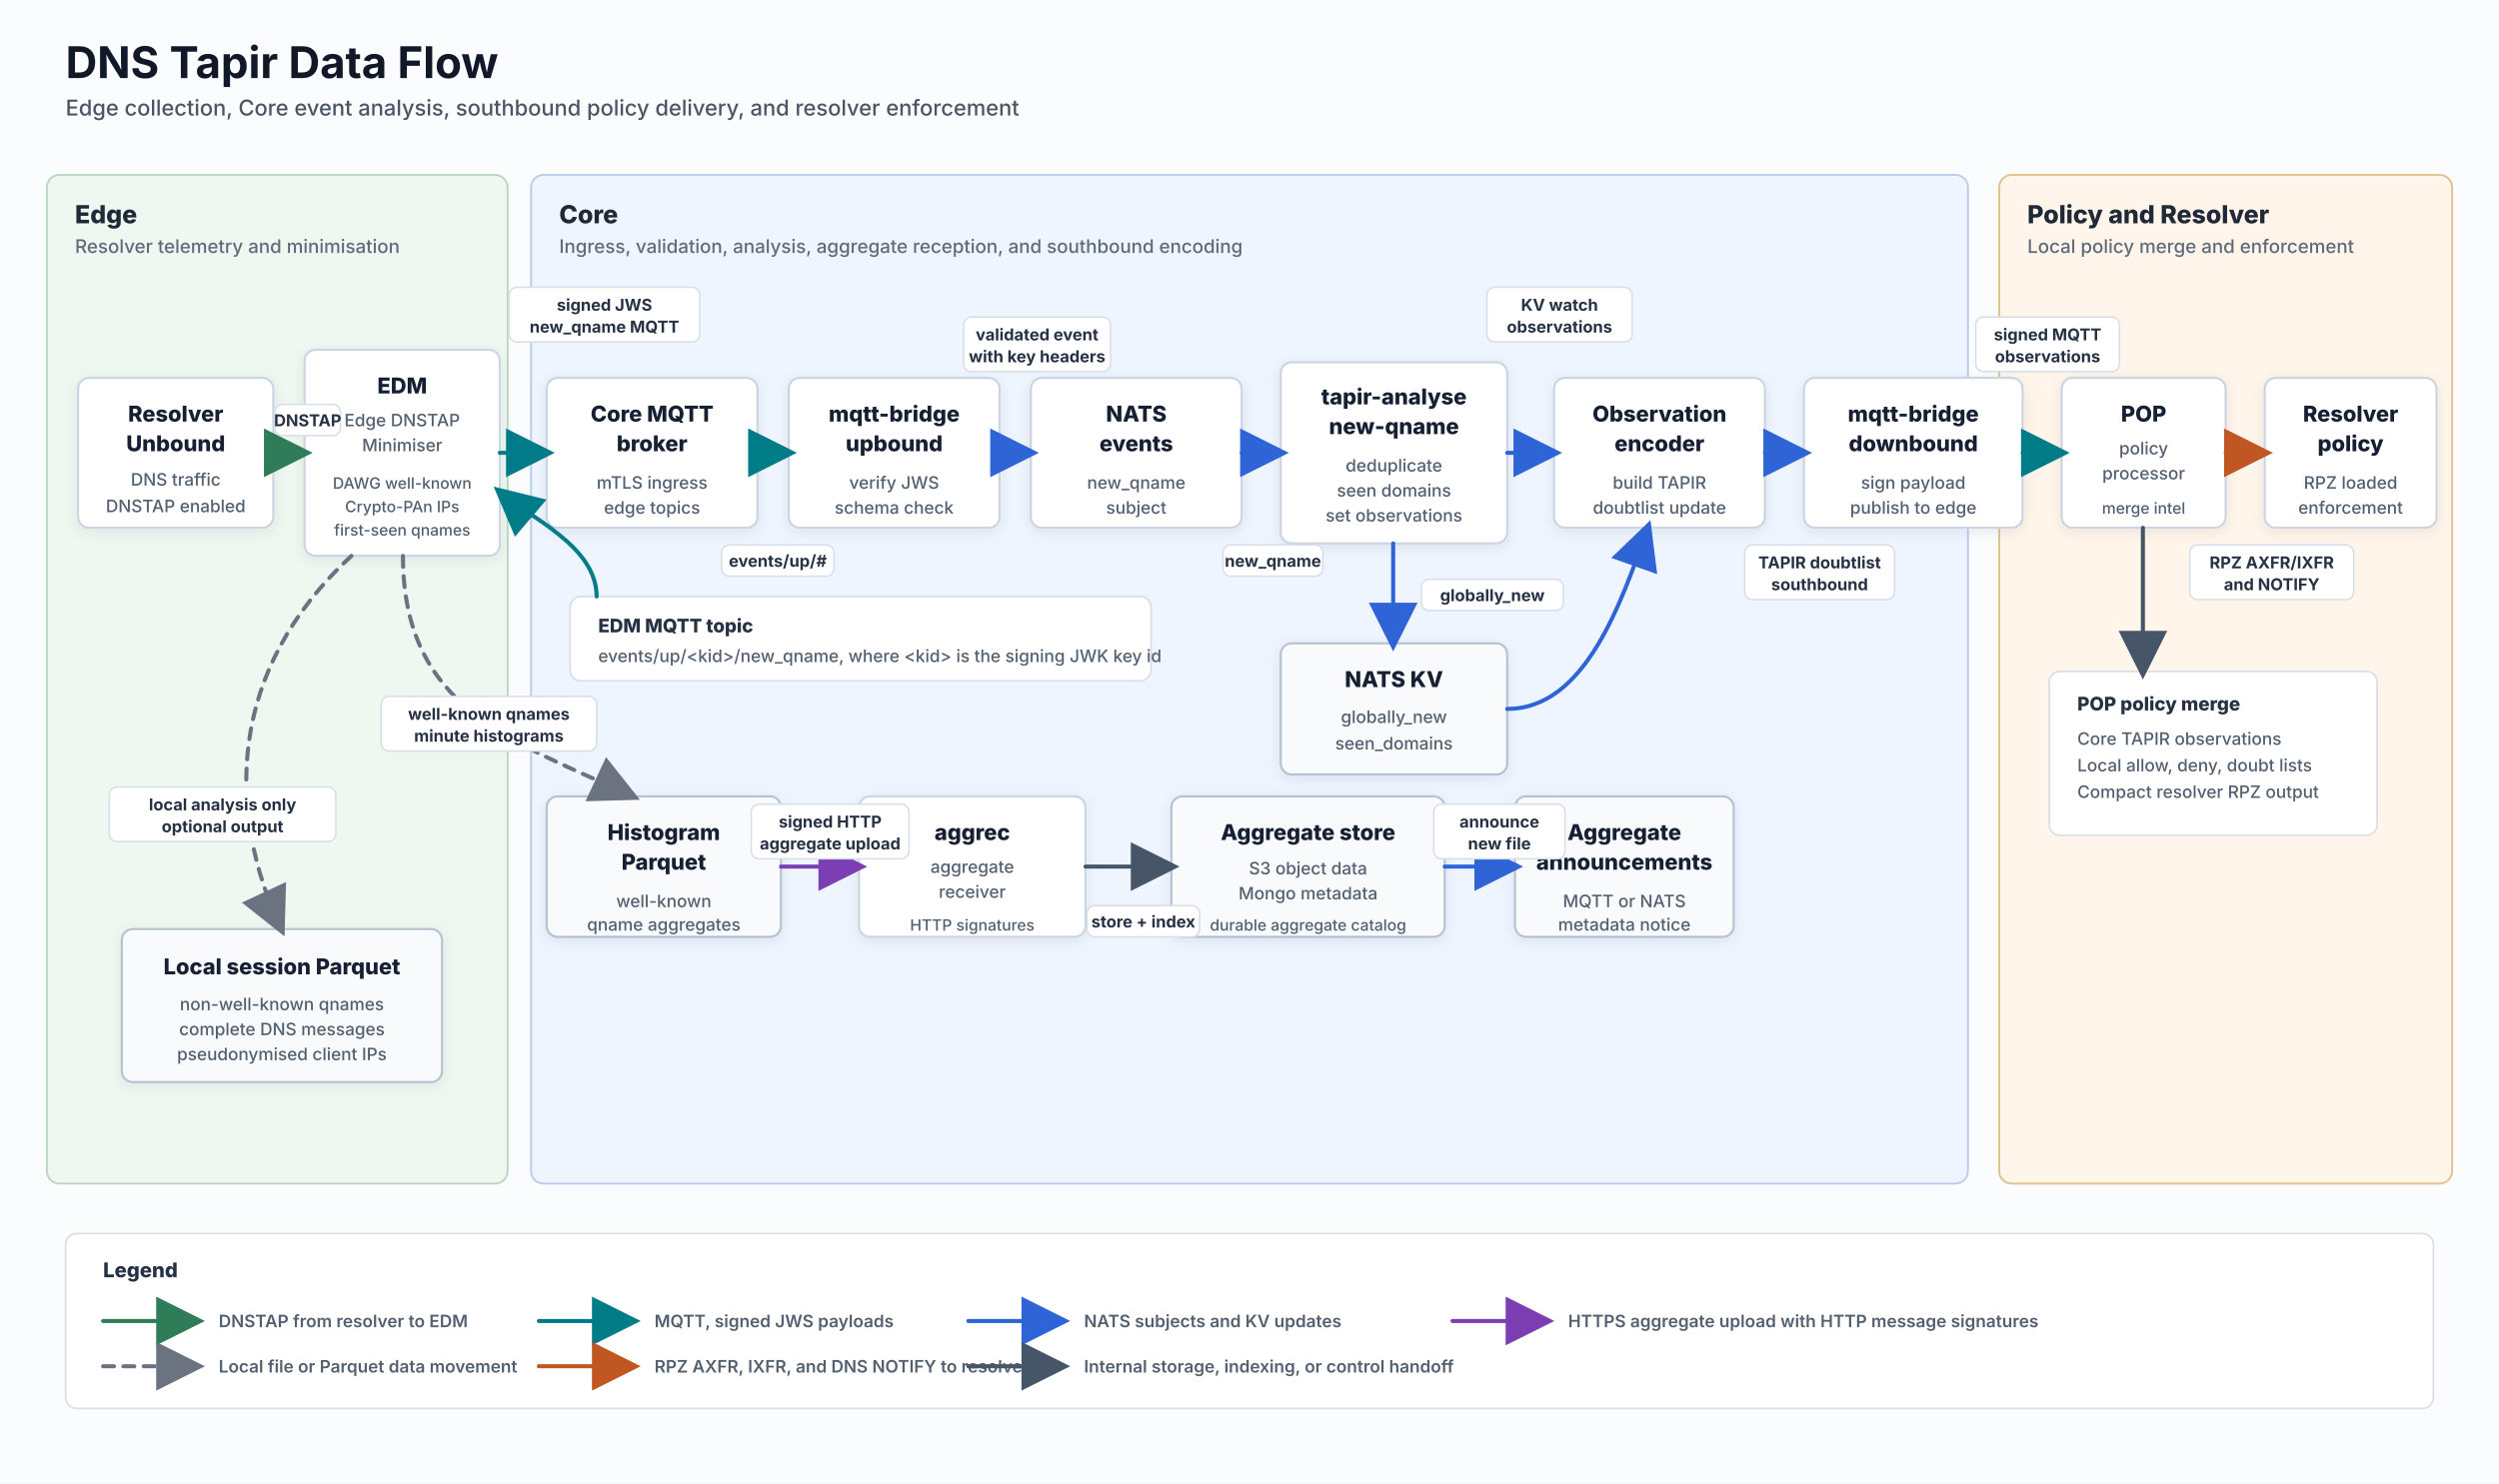
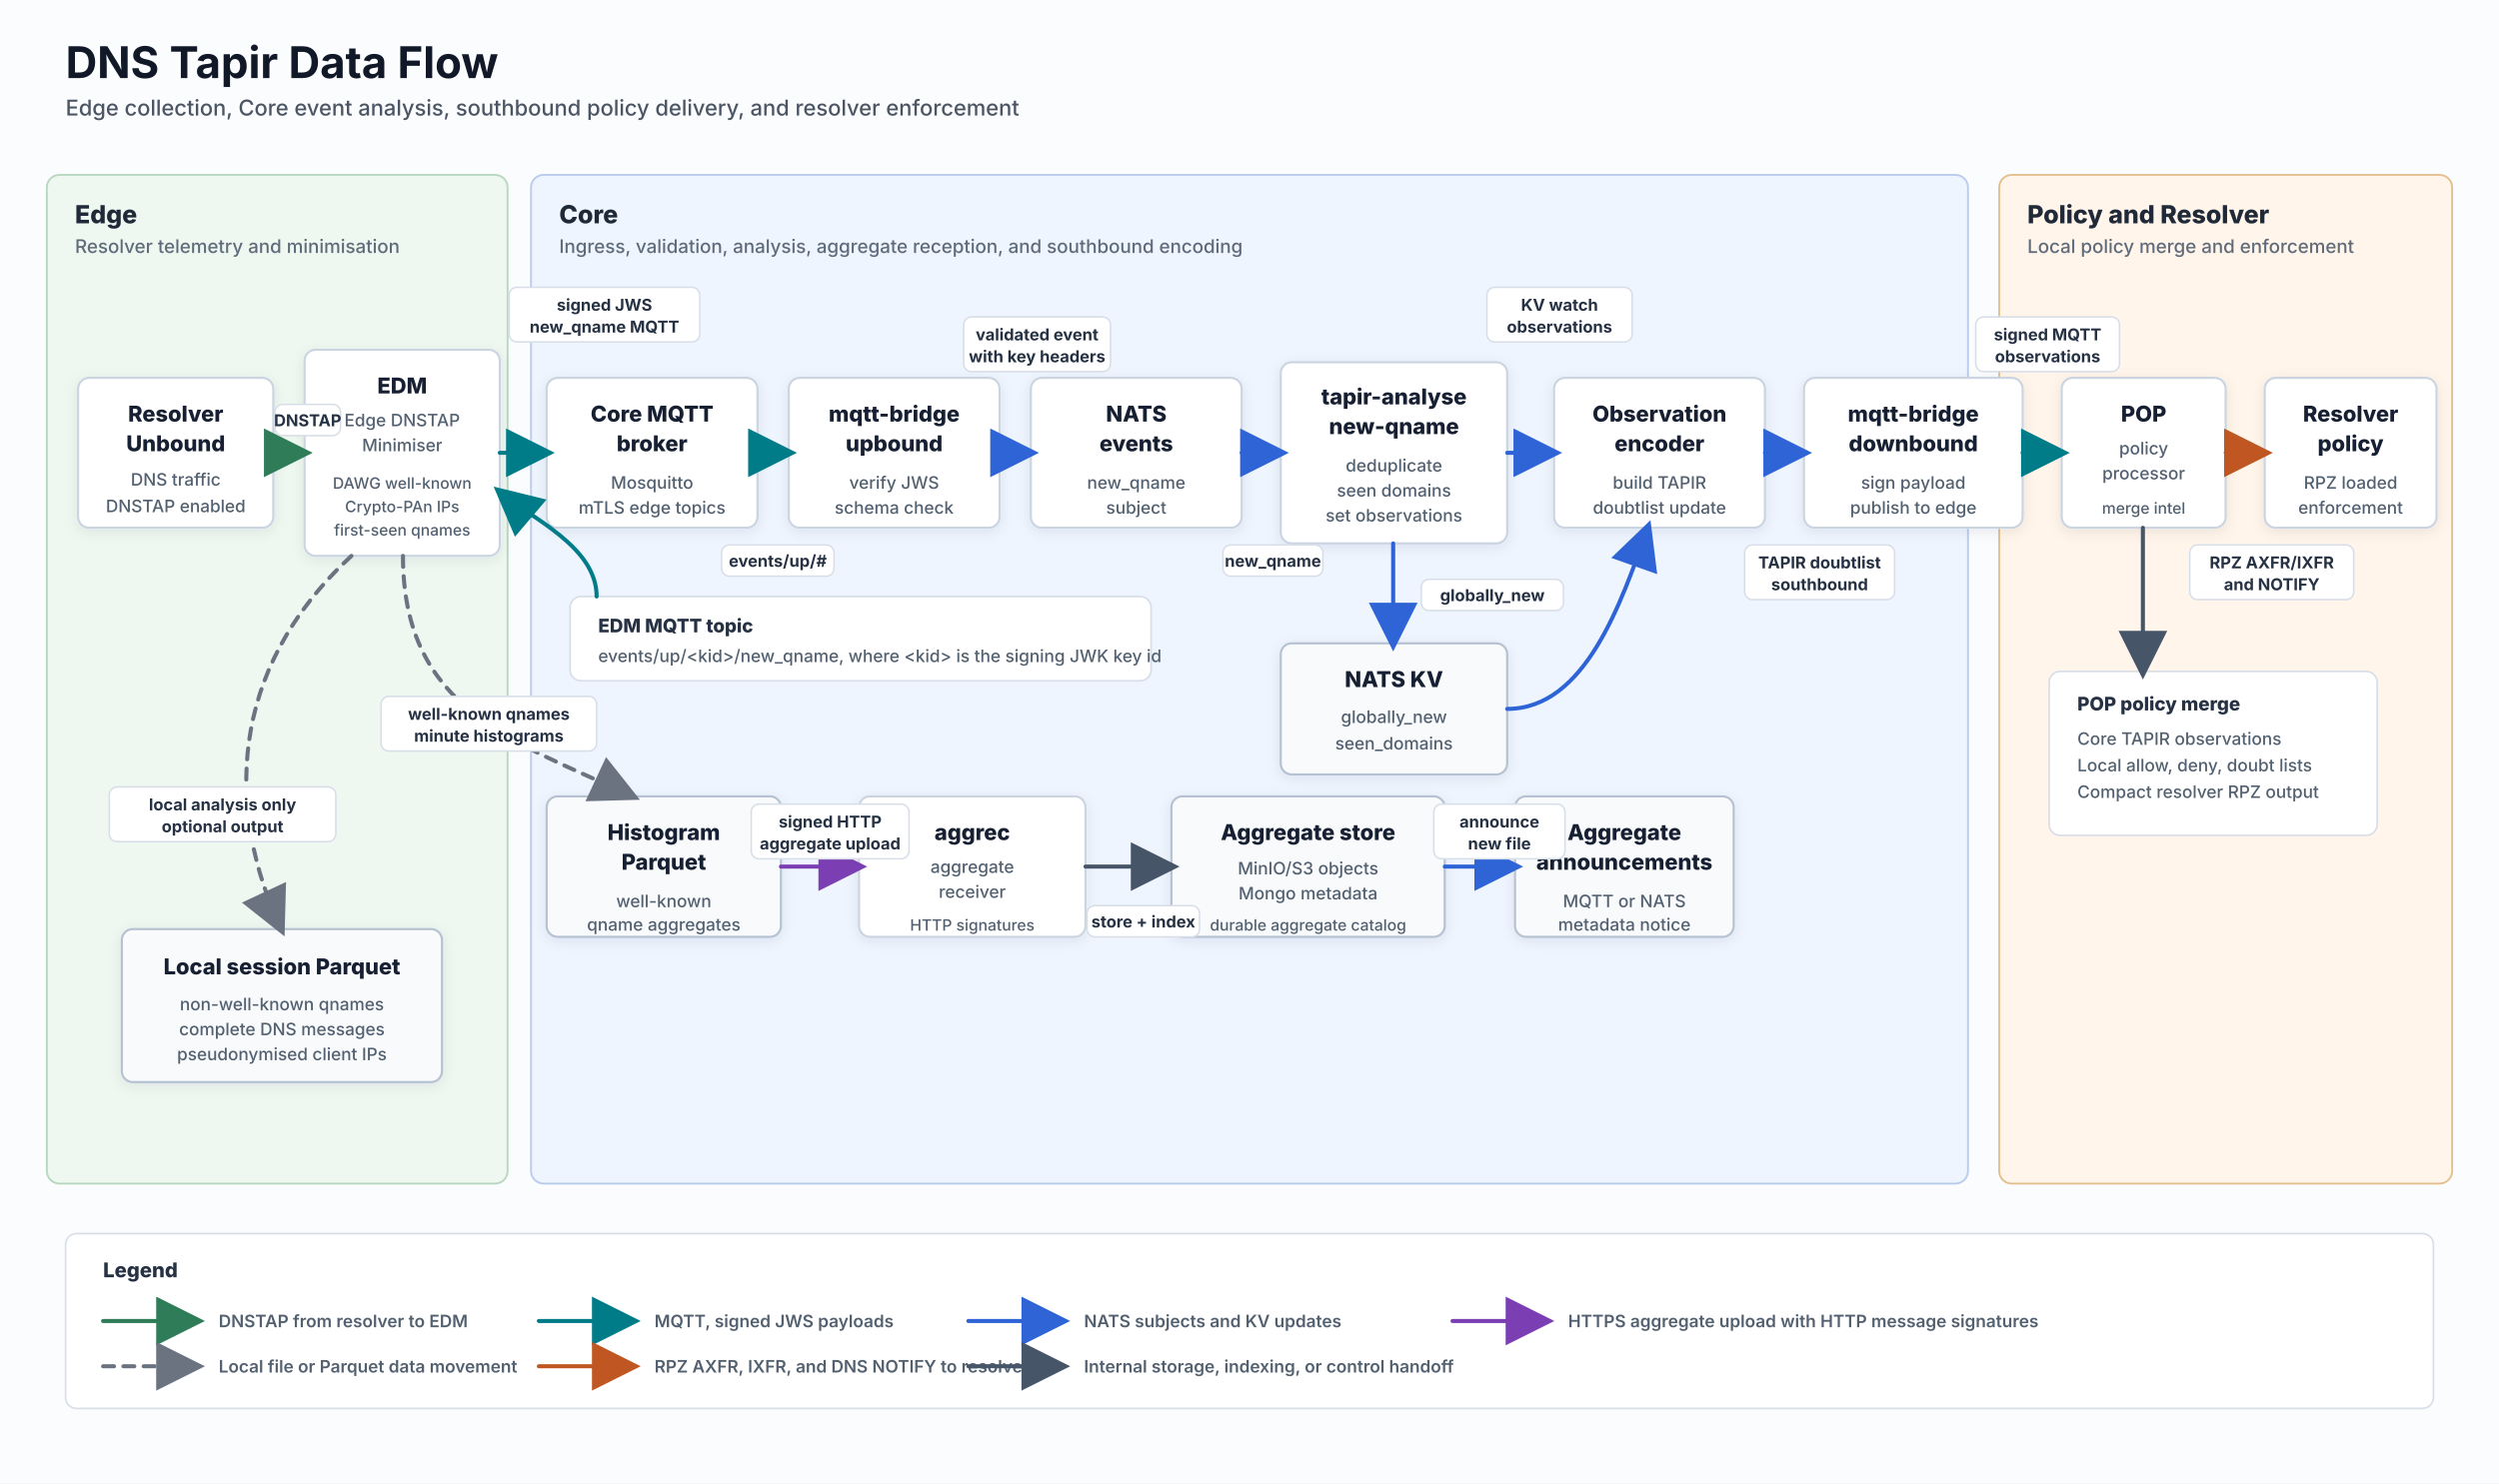
<svg xmlns="http://www.w3.org/2000/svg" role="img" viewBox="0 0 1600 950">
  <defs>
    <marker id="arrow-dnstap" markerWidth="12" markerHeight="12" refX="10" refY="6" orient="auto" markerUnits="strokeWidth">
      <path d="M 0 0 L 12 6 L 0 12 z" fill="#2f7d58" />
    </marker>
    <marker id="arrow-mqtt" markerWidth="12" markerHeight="12" refX="10" refY="6" orient="auto" markerUnits="strokeWidth">
      <path d="M 0 0 L 12 6 L 0 12 z" fill="#007c89" />
    </marker>
    <marker id="arrow-http" markerWidth="12" markerHeight="12" refX="10" refY="6" orient="auto" markerUnits="strokeWidth">
      <path d="M 0 0 L 12 6 L 0 12 z" fill="#7b3fb3" />
    </marker>
    <marker id="arrow-nats" markerWidth="12" markerHeight="12" refX="10" refY="6" orient="auto" markerUnits="strokeWidth">
      <path d="M 0 0 L 12 6 L 0 12 z" fill="#2f64d6" />
    </marker>
    <marker id="arrow-file" markerWidth="12" markerHeight="12" refX="10" refY="6" orient="auto" markerUnits="strokeWidth">
      <path d="M 0 0 L 12 6 L 0 12 z" fill="#6b7280" />
    </marker>
    <marker id="arrow-rpz" markerWidth="12" markerHeight="12" refX="10" refY="6" orient="auto" markerUnits="strokeWidth">
      <path d="M 0 0 L 12 6 L 0 12 z" fill="#c05621" />
    </marker>
    <marker id="arrow-neutral" markerWidth="12" markerHeight="12" refX="10" refY="6" orient="auto" markerUnits="strokeWidth">
      <path d="M 0 0 L 12 6 L 0 12 z" fill="#475569" />
    </marker>
  </defs>
  <style>
    svg {
      background: #fbfcfe;
      color: #172033;
      font-family: Inter, ui-sans-serif, system-ui, -apple-system, BlinkMacSystemFont, "Segoe UI", sans-serif;
      text-rendering: geometricPrecision;
    }

    .title {
      fill: #111827;
      font-size: 28px;
      font-weight: 720;
      letter-spacing: 0;
    }

    .subtitle {
      fill: #4b5563;
      font-size: 14px;
      font-weight: 500;
      letter-spacing: 0;
    }

    .zone {
      stroke-width: 1.2;
      rx: 8;
    }

    .zone-edge {
      fill: #eef8f1;
      stroke: #b7d7bf;
    }

    .zone-core {
      fill: #eef5ff;
      stroke: #b8cbed;
    }

    .zone-policy {
      fill: #fff5ea;
      stroke: #e2bf8c;
    }

    .zone-title {
      fill: #1f2937;
      font-size: 16px;
      font-weight: 760;
      letter-spacing: 0;
    }

    .zone-subtitle {
      fill: #5f6b7a;
      font-size: 12px;
      font-weight: 520;
      letter-spacing: 0;
    }

    .node {
      fill: #ffffff;
      stroke: #cbd5e1;
      stroke-width: 1.4;
      rx: 7;
      filter: drop-shadow(0 2px 4px rgba(31, 41, 55, 0.08));
    }

    .node-accent {
      fill: #f8fafc;
      stroke: #b6c2d1;
    }

    .repo-link {
      cursor: pointer;
    }

    .repo-link:focus .node,
    .repo-link:hover .node {
      stroke: #0f766e;
      stroke-width: 2;
    }

    .node-title {
      fill: #172033;
      font-size: 14px;
      font-weight: 760;
      letter-spacing: 0;
    }

    .node-text {
      fill: #526070;
      font-size: 11px;
      font-weight: 500;
      letter-spacing: 0;
    }

    .small-text {
      fill: #526070;
      font-size: 10px;
      font-weight: 500;
      letter-spacing: 0;
    }

    .flow {
      fill: none;
      stroke-linecap: round;
      stroke-linejoin: round;
      stroke-width: 2.6;
    }

    .flow-dnstap {
      stroke: #2f7d58;
      marker-end: url(#arrow-dnstap);
    }

    .flow-mqtt {
      stroke: #007c89;
      marker-end: url(#arrow-mqtt);
    }

    .flow-http {
      stroke: #7b3fb3;
      marker-end: url(#arrow-http);
    }

    .flow-nats {
      stroke: #2f64d6;
      marker-end: url(#arrow-nats);
    }

    .flow-file {
      stroke: #6b7280;
      stroke-dasharray: 7 6;
      marker-end: url(#arrow-file);
    }

    .flow-rpz {
      stroke: #c05621;
      marker-end: url(#arrow-rpz);
    }

    .flow-neutral {
      stroke: #475569;
      marker-end: url(#arrow-neutral);
    }

    .label-bg {
      fill: #ffffff;
      stroke: #d8dee8;
      stroke-width: 1;
      rx: 5;
    }

    .flow-label {
      fill: #263244;
      font-size: 10.5px;
      font-weight: 650;
      letter-spacing: 0;
    }

    .callout {
      fill: #ffffff;
      stroke: #d8dee8;
      stroke-width: 1.1;
      rx: 7;
    }

    .callout-title {
      fill: #263244;
      font-size: 12px;
      font-weight: 760;
      letter-spacing: 0;
    }

    .legend-title {
      fill: #263244;
      font-size: 13px;
      font-weight: 760;
      letter-spacing: 0;
    }

    .legend-text {
      fill: #526070;
      font-size: 11px;
      font-weight: 560;
      letter-spacing: 0;
    }
  </style>
  <rect x="0" y="0" width="1600" height="950" fill="#fbfcfe" />
  <text x="42" y="50" class="title">DNS Tapir Data Flow</text>
  <text x="42" y="74" class="subtitle">
    Edge collection, Core event analysis, southbound policy delivery, and resolver enforcement
  </text>
  <rect x="30" y="112" width="295" height="646" class="zone zone-edge" />
  <text x="48" y="143" class="zone-title">Edge</text>
  <text x="48" y="162" class="zone-subtitle">Resolver telemetry and minimisation</text>
  <rect x="340" y="112" width="920" height="646" class="zone zone-core" />
  <text x="358" y="143" class="zone-title">Core</text>
  <text x="358" y="162" class="zone-subtitle">Ingress, validation, analysis, aggregate reception, and southbound encoding</text>
  <rect x="1280" y="112" width="290" height="646" class="zone zone-policy" />
  <text x="1298" y="143" class="zone-title">Policy and Resolver</text>
  <text x="1298" y="162" class="zone-subtitle">Local policy merge and enforcement</text>
  <a class="repo-link" href="https://github.com/dnstapir/unbound" target="_blank" rel="noopener noreferrer" aria-label="Open dnstapir/unbound on GitHub">
    <g id="resolver-source">
      <rect x="50" y="242" width="125" height="96" class="node" />
      <text x="112.5" y="270" text-anchor="middle" class="node-title">Resolver</text>
      <text x="112.5" y="289" text-anchor="middle" class="node-title">Unbound</text>
      <text x="112.5" y="311" text-anchor="middle" class="node-text">DNS traffic</text>
      <text x="112.5" y="328" text-anchor="middle" class="node-text">DNSTAP enabled</text>
    </g>
  </a>
  <a class="repo-link" href="https://github.com/dnstapir/edm" target="_blank" rel="noopener noreferrer" aria-label="Open dnstapir/edm on GitHub">
    <g id="edm">
      <rect x="195" y="224" width="125" height="132" class="node" />
      <text x="257.5" y="252" text-anchor="middle" class="node-title">EDM</text>
      <text x="257.5" y="273" text-anchor="middle" class="node-text">Edge DNSTAP</text>
      <text x="257.5" y="289" text-anchor="middle" class="node-text">Minimiser</text>
      <text x="257.5" y="313" text-anchor="middle" class="small-text">DAWG well-known</text>
      <text x="257.5" y="328" text-anchor="middle" class="small-text">Crypto-PAn IPs</text>
      <text x="257.5" y="343" text-anchor="middle" class="small-text">first-seen qnames</text>
    </g>
  </a>
-   <g id="core-mqtt">
-     <rect x="350" y="242" width="135" height="96" class="node" />
-     <text x="417.5" y="270" text-anchor="middle" class="node-title">Core MQTT</text>
-     <text x="417.5" y="289" text-anchor="middle" class="node-title">broker</text>
-     <text x="417.5" y="313" text-anchor="middle" class="node-text">mTLS ingress</text>
-     <text x="417.5" y="329" text-anchor="middle" class="node-text">edge topics</text>
-   </g>
+   <a class="repo-link" href="https://github.com/eclipse-mosquitto/mosquitto" target="_blank" rel="noopener noreferrer" aria-label="Open Eclipse Mosquitto on GitHub">
+     <g id="core-mqtt">
+       <rect x="350" y="242" width="135" height="96" class="node" />
+       <text x="417.5" y="270" text-anchor="middle" class="node-title">Core MQTT</text>
+       <text x="417.5" y="289" text-anchor="middle" class="node-title">broker</text>
+       <text x="417.5" y="313" text-anchor="middle" class="node-text">Mosquitto</text>
+       <text x="417.5" y="329" text-anchor="middle" class="node-text">mTLS edge topics</text>
+     </g>
+   </a>
  <a class="repo-link" href="https://github.com/dnstapir/mqtt-bridge" target="_blank" rel="noopener noreferrer" aria-label="Open dnstapir/mqtt-bridge on GitHub">
    <g id="bridge-up">
      <rect x="505" y="242" width="135" height="96" class="node" />
      <text x="572.5" y="270" text-anchor="middle" class="node-title">mqtt-bridge</text>
      <text x="572.5" y="289" text-anchor="middle" class="node-title">upbound</text>
      <text x="572.5" y="313" text-anchor="middle" class="node-text">verify JWS</text>
      <text x="572.5" y="329" text-anchor="middle" class="node-text">schema check</text>
    </g>
  </a>
-   <g id="nats-events">
-     <rect x="660" y="242" width="135" height="96" class="node" />
-     <text x="727.5" y="270" text-anchor="middle" class="node-title">NATS</text>
-     <text x="727.5" y="289" text-anchor="middle" class="node-title">events</text>
-     <text x="727.5" y="313" text-anchor="middle" class="node-text">new_qname</text>
-     <text x="727.5" y="329" text-anchor="middle" class="node-text">subject</text>
-   </g>
+   <a class="repo-link" href="https://github.com/nats-io/nats-server" target="_blank" rel="noopener noreferrer" aria-label="Open NATS server on GitHub">
+     <g id="nats-events">
+       <rect x="660" y="242" width="135" height="96" class="node" />
+       <text x="727.5" y="270" text-anchor="middle" class="node-title">NATS</text>
+       <text x="727.5" y="289" text-anchor="middle" class="node-title">events</text>
+       <text x="727.5" y="313" text-anchor="middle" class="node-text">new_qname</text>
+       <text x="727.5" y="329" text-anchor="middle" class="node-text">subject</text>
+     </g>
+   </a>
  <a class="repo-link" href="https://github.com/dnstapir/tapir-analyse-new-qname" target="_blank" rel="noopener noreferrer" aria-label="Open dnstapir/tapir-analyse-new-qname on GitHub">
    <g id="new-qname-analyzer">
      <rect x="820" y="232" width="145" height="116" class="node" />
      <text x="892.5" y="259" text-anchor="middle" class="node-title">tapir-analyse</text>
      <text x="892.5" y="278" text-anchor="middle" class="node-title">new-qname</text>
      <text x="892.5" y="302" text-anchor="middle" class="node-text">deduplicate</text>
      <text x="892.5" y="318" text-anchor="middle" class="node-text">seen domains</text>
      <text x="892.5" y="334" text-anchor="middle" class="node-text">set observations</text>
    </g>
  </a>
  <a class="repo-link" href="https://github.com/dnstapir/observation-encoder" target="_blank" rel="noopener noreferrer" aria-label="Open dnstapir/observation-encoder on GitHub">
    <g id="observation-encoder">
      <rect x="995" y="242" width="135" height="96" class="node" />
      <text x="1062.5" y="270" text-anchor="middle" class="node-title">Observation</text>
      <text x="1062.5" y="289" text-anchor="middle" class="node-title">encoder</text>
      <text x="1062.5" y="313" text-anchor="middle" class="node-text">build TAPIR</text>
      <text x="1062.5" y="329" text-anchor="middle" class="node-text">doubtlist update</text>
    </g>
  </a>
  <a class="repo-link" href="https://github.com/dnstapir/mqtt-bridge" target="_blank" rel="noopener noreferrer" aria-label="Open dnstapir/mqtt-bridge on GitHub">
    <g id="bridge-down">
      <rect x="1155" y="242" width="140" height="96" class="node" />
      <text x="1225" y="270" text-anchor="middle" class="node-title">mqtt-bridge</text>
      <text x="1225" y="289" text-anchor="middle" class="node-title">downbound</text>
      <text x="1225" y="313" text-anchor="middle" class="node-text">sign payload</text>
      <text x="1225" y="329" text-anchor="middle" class="node-text">publish to edge</text>
    </g>
  </a>
  <a class="repo-link" href="https://github.com/dnstapir/pop" target="_blank" rel="noopener noreferrer" aria-label="Open dnstapir/pop on GitHub">
    <g id="pop">
      <rect x="1320" y="242" width="105" height="96" class="node" />
      <text x="1372.5" y="270" text-anchor="middle" class="node-title">POP</text>
      <text x="1372.5" y="291" text-anchor="middle" class="node-text">policy</text>
      <text x="1372.5" y="307" text-anchor="middle" class="node-text">processor</text>
      <text x="1372.5" y="329" text-anchor="middle" class="small-text">merge intel</text>
    </g>
  </a>
  <a class="repo-link" href="https://github.com/dnstapir/unbound" target="_blank" rel="noopener noreferrer" aria-label="Open dnstapir/unbound on GitHub">
    <g id="resolver-policy">
      <rect x="1450" y="242" width="110" height="96" class="node" />
      <text x="1505" y="270" text-anchor="middle" class="node-title">Resolver</text>
      <text x="1505" y="289" text-anchor="middle" class="node-title">policy</text>
      <text x="1505" y="313" text-anchor="middle" class="node-text">RPZ loaded</text>
      <text x="1505" y="329" text-anchor="middle" class="node-text">enforcement</text>
    </g>
  </a>
  <path d="M 175 290 L 195 290" class="flow flow-dnstap" />
  <rect x="176" y="259" width="42" height="20" class="label-bg" />
  <text x="197" y="273" text-anchor="middle" class="flow-label">DNSTAP</text>
  <path d="M 320 290 L 350 290" class="flow flow-mqtt" />
  <rect x="326" y="184" width="122" height="35" class="label-bg" />
  <text x="387" y="199" text-anchor="middle" class="flow-label">signed JWS</text>
  <text x="387" y="213" text-anchor="middle" class="flow-label">new_qname MQTT</text>
  <path d="M 485 290 L 505 290" class="flow flow-mqtt" />
  <rect x="462" y="349" width="72" height="20" class="label-bg" />
  <text x="498" y="363" text-anchor="middle" class="flow-label">events/up/#</text>
  <path d="M 640 290 L 660 290" class="flow flow-nats" />
  <rect x="617" y="203" width="94" height="35" class="label-bg" />
  <text x="664" y="218" text-anchor="middle" class="flow-label">validated event</text>
  <text x="664" y="232" text-anchor="middle" class="flow-label">with key headers</text>
  <path d="M 795 290 L 820 290" class="flow flow-nats" />
  <rect x="783" y="349" width="64" height="20" class="label-bg" />
  <text x="815" y="363" text-anchor="middle" class="flow-label">new_qname</text>
  <path d="M 965 290 L 995 290" class="flow flow-nats" />
  <rect x="952" y="184" width="93" height="35" class="label-bg" />
  <text x="998.5" y="199" text-anchor="middle" class="flow-label">KV watch</text>
  <text x="998.5" y="213" text-anchor="middle" class="flow-label">observations</text>
  <path d="M 1130 290 L 1155 290" class="flow flow-nats" />
  <rect x="1117" y="349" width="96" height="35" class="label-bg" />
  <text x="1165" y="364" text-anchor="middle" class="flow-label">TAPIR doubtlist</text>
  <text x="1165" y="378" text-anchor="middle" class="flow-label">southbound</text>
  <path d="M 1295 290 L 1320 290" class="flow flow-mqtt" />
  <rect x="1265" y="203" width="92" height="35" class="label-bg" />
  <text x="1311" y="218" text-anchor="middle" class="flow-label">signed MQTT</text>
  <text x="1311" y="232" text-anchor="middle" class="flow-label">observations</text>
  <path d="M 1425 290 L 1450 290" class="flow flow-rpz" />
  <rect x="1402" y="349" width="105" height="35" class="label-bg" />
  <text x="1454.5" y="364" text-anchor="middle" class="flow-label">RPZ AXFR/IXFR</text>
  <text x="1454.5" y="378" text-anchor="middle" class="flow-label">and NOTIFY</text>
  <g id="mqtt-topic-callout">
    <rect x="365" y="382" width="372" height="54" class="callout" />
    <text x="383" y="405" class="callout-title">EDM MQTT topic</text>
    <text x="383" y="424" class="node-text">events/up/&lt;kid&gt;/new_qname, where &lt;kid&gt; is the signing JWK key id</text>
  </g>
  <path d="M 382 382 C 382 350 340 332 320 315" class="flow flow-mqtt" />
-   <g id="nats-observation-kv">
-     <rect x="820" y="412" width="145" height="84" class="node node-accent" />
-     <text x="892.5" y="440" text-anchor="middle" class="node-title">NATS KV</text>
-     <text x="892.5" y="463" text-anchor="middle" class="node-text">globally_new</text>
-     <text x="892.5" y="480" text-anchor="middle" class="node-text">seen_domains</text>
-   </g>
+   <a class="repo-link" href="https://github.com/nats-io/nats-server" target="_blank" rel="noopener noreferrer" aria-label="Open NATS server on GitHub">
+     <g id="nats-observation-kv">
+       <rect x="820" y="412" width="145" height="84" class="node node-accent" />
+       <text x="892.5" y="440" text-anchor="middle" class="node-title">NATS KV</text>
+       <text x="892.5" y="463" text-anchor="middle" class="node-text">globally_new</text>
+       <text x="892.5" y="480" text-anchor="middle" class="node-text">seen_domains</text>
+     </g>
+   </a>
  <path d="M 892 348 L 892 412" class="flow flow-nats" />
  <rect x="910" y="371" width="91" height="20" class="label-bg" />
  <text x="955.5" y="385" text-anchor="middle" class="flow-label">globally_new</text>
  <path d="M 965 454 C 1015 454 1038 386 1055 338" class="flow flow-nats" />
-   <g id="histogram-parquet">
-     <rect x="350" y="510" width="150" height="90" class="node node-accent" />
-     <text x="425" y="538" text-anchor="middle" class="node-title">Histogram</text>
-     <text x="425" y="557" text-anchor="middle" class="node-title">Parquet</text>
-     <text x="425" y="581" text-anchor="middle" class="node-text">well-known</text>
-     <text x="425" y="596" text-anchor="middle" class="node-text">qname aggregates</text>
-   </g>
+   <a class="repo-link" href="https://github.com/parquet-go/parquet-go" target="_blank" rel="noopener noreferrer" aria-label="Open parquet-go on GitHub">
+     <g id="histogram-parquet">
+       <rect x="350" y="510" width="150" height="90" class="node node-accent" />
+       <text x="425" y="538" text-anchor="middle" class="node-title">Histogram</text>
+       <text x="425" y="557" text-anchor="middle" class="node-title">Parquet</text>
+       <text x="425" y="581" text-anchor="middle" class="node-text">well-known</text>
+       <text x="425" y="596" text-anchor="middle" class="node-text">qname aggregates</text>
+     </g>
+   </a>
  <a class="repo-link" href="https://github.com/dnstapir/aggrec" target="_blank" rel="noopener noreferrer" aria-label="Open dnstapir/aggrec on GitHub">
    <g id="aggrec">
      <rect x="550" y="510" width="145" height="90" class="node" />
      <text x="622.5" y="538" text-anchor="middle" class="node-title">aggrec</text>
      <text x="622.5" y="559" text-anchor="middle" class="node-text">aggregate</text>
      <text x="622.5" y="575" text-anchor="middle" class="node-text">receiver</text>
      <text x="622.5" y="596" text-anchor="middle" class="small-text">HTTP signatures</text>
    </g>
  </a>
-   <g id="aggregate-storage">
-     <rect x="750" y="510" width="175" height="90" class="node node-accent" />
-     <text x="837.5" y="538" text-anchor="middle" class="node-title">Aggregate store</text>
-     <text x="837.5" y="560" text-anchor="middle" class="node-text">S3 object data</text>
-     <text x="837.5" y="576" text-anchor="middle" class="node-text">Mongo metadata</text>
-     <text x="837.5" y="596" text-anchor="middle" class="small-text">durable aggregate catalog</text>
-   </g>
-   <g id="aggregate-announcements">
-     <rect x="970" y="510" width="140" height="90" class="node node-accent" />
-     <text x="1040" y="538" text-anchor="middle" class="node-title">Aggregate</text>
-     <text x="1040" y="557" text-anchor="middle" class="node-title">announcements</text>
-     <text x="1040" y="581" text-anchor="middle" class="node-text">MQTT or NATS</text>
-     <text x="1040" y="596" text-anchor="middle" class="node-text">metadata notice</text>
-   </g>
+   <a class="repo-link" href="https://github.com/minio/minio" target="_blank" rel="noopener noreferrer" aria-label="Open MinIO on GitHub">
+     <g id="aggregate-storage">
+       <rect x="750" y="510" width="175" height="90" class="node node-accent" />
+       <text x="837.5" y="538" text-anchor="middle" class="node-title">Aggregate store</text>
+       <text x="837.5" y="560" text-anchor="middle" class="node-text">MinIO/S3 objects</text>
+       <text x="837.5" y="576" text-anchor="middle" class="node-text">Mongo metadata</text>
+       <text x="837.5" y="596" text-anchor="middle" class="small-text">durable aggregate catalog</text>
+     </g>
+   </a>
+   <a class="repo-link" href="https://github.com/nats-io/nats-server" target="_blank" rel="noopener noreferrer" aria-label="Open NATS server on GitHub">
+     <g id="aggregate-announcements">
+       <rect x="970" y="510" width="140" height="90" class="node node-accent" />
+       <text x="1040" y="538" text-anchor="middle" class="node-title">Aggregate</text>
+       <text x="1040" y="557" text-anchor="middle" class="node-title">announcements</text>
+       <text x="1040" y="581" text-anchor="middle" class="node-text">MQTT or NATS</text>
+       <text x="1040" y="596" text-anchor="middle" class="node-text">metadata notice</text>
+     </g>
+   </a>
  <path d="M 258 356 C 258 455 330 475 405 510" class="flow flow-file" />
  <rect x="244" y="446" width="138" height="35" class="label-bg" />
  <text x="313" y="461" text-anchor="middle" class="flow-label">well-known qnames</text>
  <text x="313" y="475" text-anchor="middle" class="flow-label">minute histograms</text>
  <path d="M 500 555 L 550 555" class="flow flow-http" />
  <rect x="481" y="515" width="101" height="35" class="label-bg" />
  <text x="531.5" y="530" text-anchor="middle" class="flow-label">signed HTTP</text>
  <text x="531.5" y="544" text-anchor="middle" class="flow-label">aggregate upload</text>
  <path d="M 695 555 L 750 555" class="flow flow-neutral" />
  <rect x="696" y="580" width="72" height="20" class="label-bg" />
  <text x="732" y="594" text-anchor="middle" class="flow-label">store + index</text>
  <path d="M 925 555 L 970 555" class="flow flow-nats" />
  <rect x="918" y="515" width="84" height="35" class="label-bg" />
  <text x="960" y="530" text-anchor="middle" class="flow-label">announce</text>
  <text x="960" y="544" text-anchor="middle" class="flow-label">new file</text>
-   <g id="session-parquet">
-     <rect x="78" y="595" width="205" height="98" class="node node-accent" />
-     <text x="180.5" y="624" text-anchor="middle" class="node-title">Local session Parquet</text>
-     <text x="180.5" y="647" text-anchor="middle" class="node-text">non-well-known qnames</text>
-     <text x="180.5" y="663" text-anchor="middle" class="node-text">complete DNS messages</text>
-     <text x="180.5" y="679" text-anchor="middle" class="node-text">pseudonymised client IPs</text>
-   </g>
+   <a class="repo-link" href="https://github.com/parquet-go/parquet-go" target="_blank" rel="noopener noreferrer" aria-label="Open parquet-go on GitHub">
+     <g id="session-parquet">
+       <rect x="78" y="595" width="205" height="98" class="node node-accent" />
+       <text x="180.5" y="624" text-anchor="middle" class="node-title">Local session Parquet</text>
+       <text x="180.5" y="647" text-anchor="middle" class="node-text">non-well-known qnames</text>
+       <text x="180.5" y="663" text-anchor="middle" class="node-text">complete DNS messages</text>
+       <text x="180.5" y="679" text-anchor="middle" class="node-text">pseudonymised client IPs</text>
+     </g>
+   </a>
  <path d="M 225 356 C 145 430 145 520 180 595" class="flow flow-file" />
  <rect x="70" y="504" width="145" height="35" class="label-bg" />
  <text x="142.5" y="519" text-anchor="middle" class="flow-label">local analysis only</text>
  <text x="142.5" y="533" text-anchor="middle" class="flow-label">optional output</text>
  <g id="pop-detail">
    <rect x="1312" y="430" width="210" height="105" class="callout" />
    <text x="1330" y="455" class="callout-title">POP policy merge</text>
    <text x="1330" y="477" class="node-text">Core TAPIR observations</text>
    <text x="1330" y="494" class="node-text">Local allow, deny, doubt lists</text>
    <text x="1330" y="511" class="node-text">Compact resolver RPZ output</text>
  </g>
  <path d="M 1372 338 L 1372 430" class="flow flow-neutral" />
  <g id="legend">
    <rect x="42" y="790" width="1516" height="112" class="callout" />
    <text x="66" y="818" class="legend-title">Legend</text>
    <path d="M 66 846 L 126 846" class="flow flow-dnstap" />
    <text x="140" y="850" class="legend-text">DNSTAP from resolver to EDM</text>
    <path d="M 345 846 L 405 846" class="flow flow-mqtt" />
    <text x="419" y="850" class="legend-text">MQTT, signed JWS payloads</text>
    <path d="M 620 846 L 680 846" class="flow flow-nats" />
    <text x="694" y="850" class="legend-text">NATS subjects and KV updates</text>
    <path d="M 930 846 L 990 846" class="flow flow-http" />
    <text x="1004" y="850" class="legend-text">HTTPS aggregate upload with HTTP message signatures</text>
    <path d="M 66 875 L 126 875" class="flow flow-file" />
    <text x="140" y="879" class="legend-text">Local file or Parquet data movement</text>
    <path d="M 345 875 L 405 875" class="flow flow-rpz" />
    <text x="419" y="879" class="legend-text">RPZ AXFR, IXFR, and DNS NOTIFY to resolver</text>
    <path d="M 620 875 L 680 875" class="flow flow-neutral" />
    <text x="694" y="879" class="legend-text">Internal storage, indexing, or control handoff</text>
  </g>
</svg>
